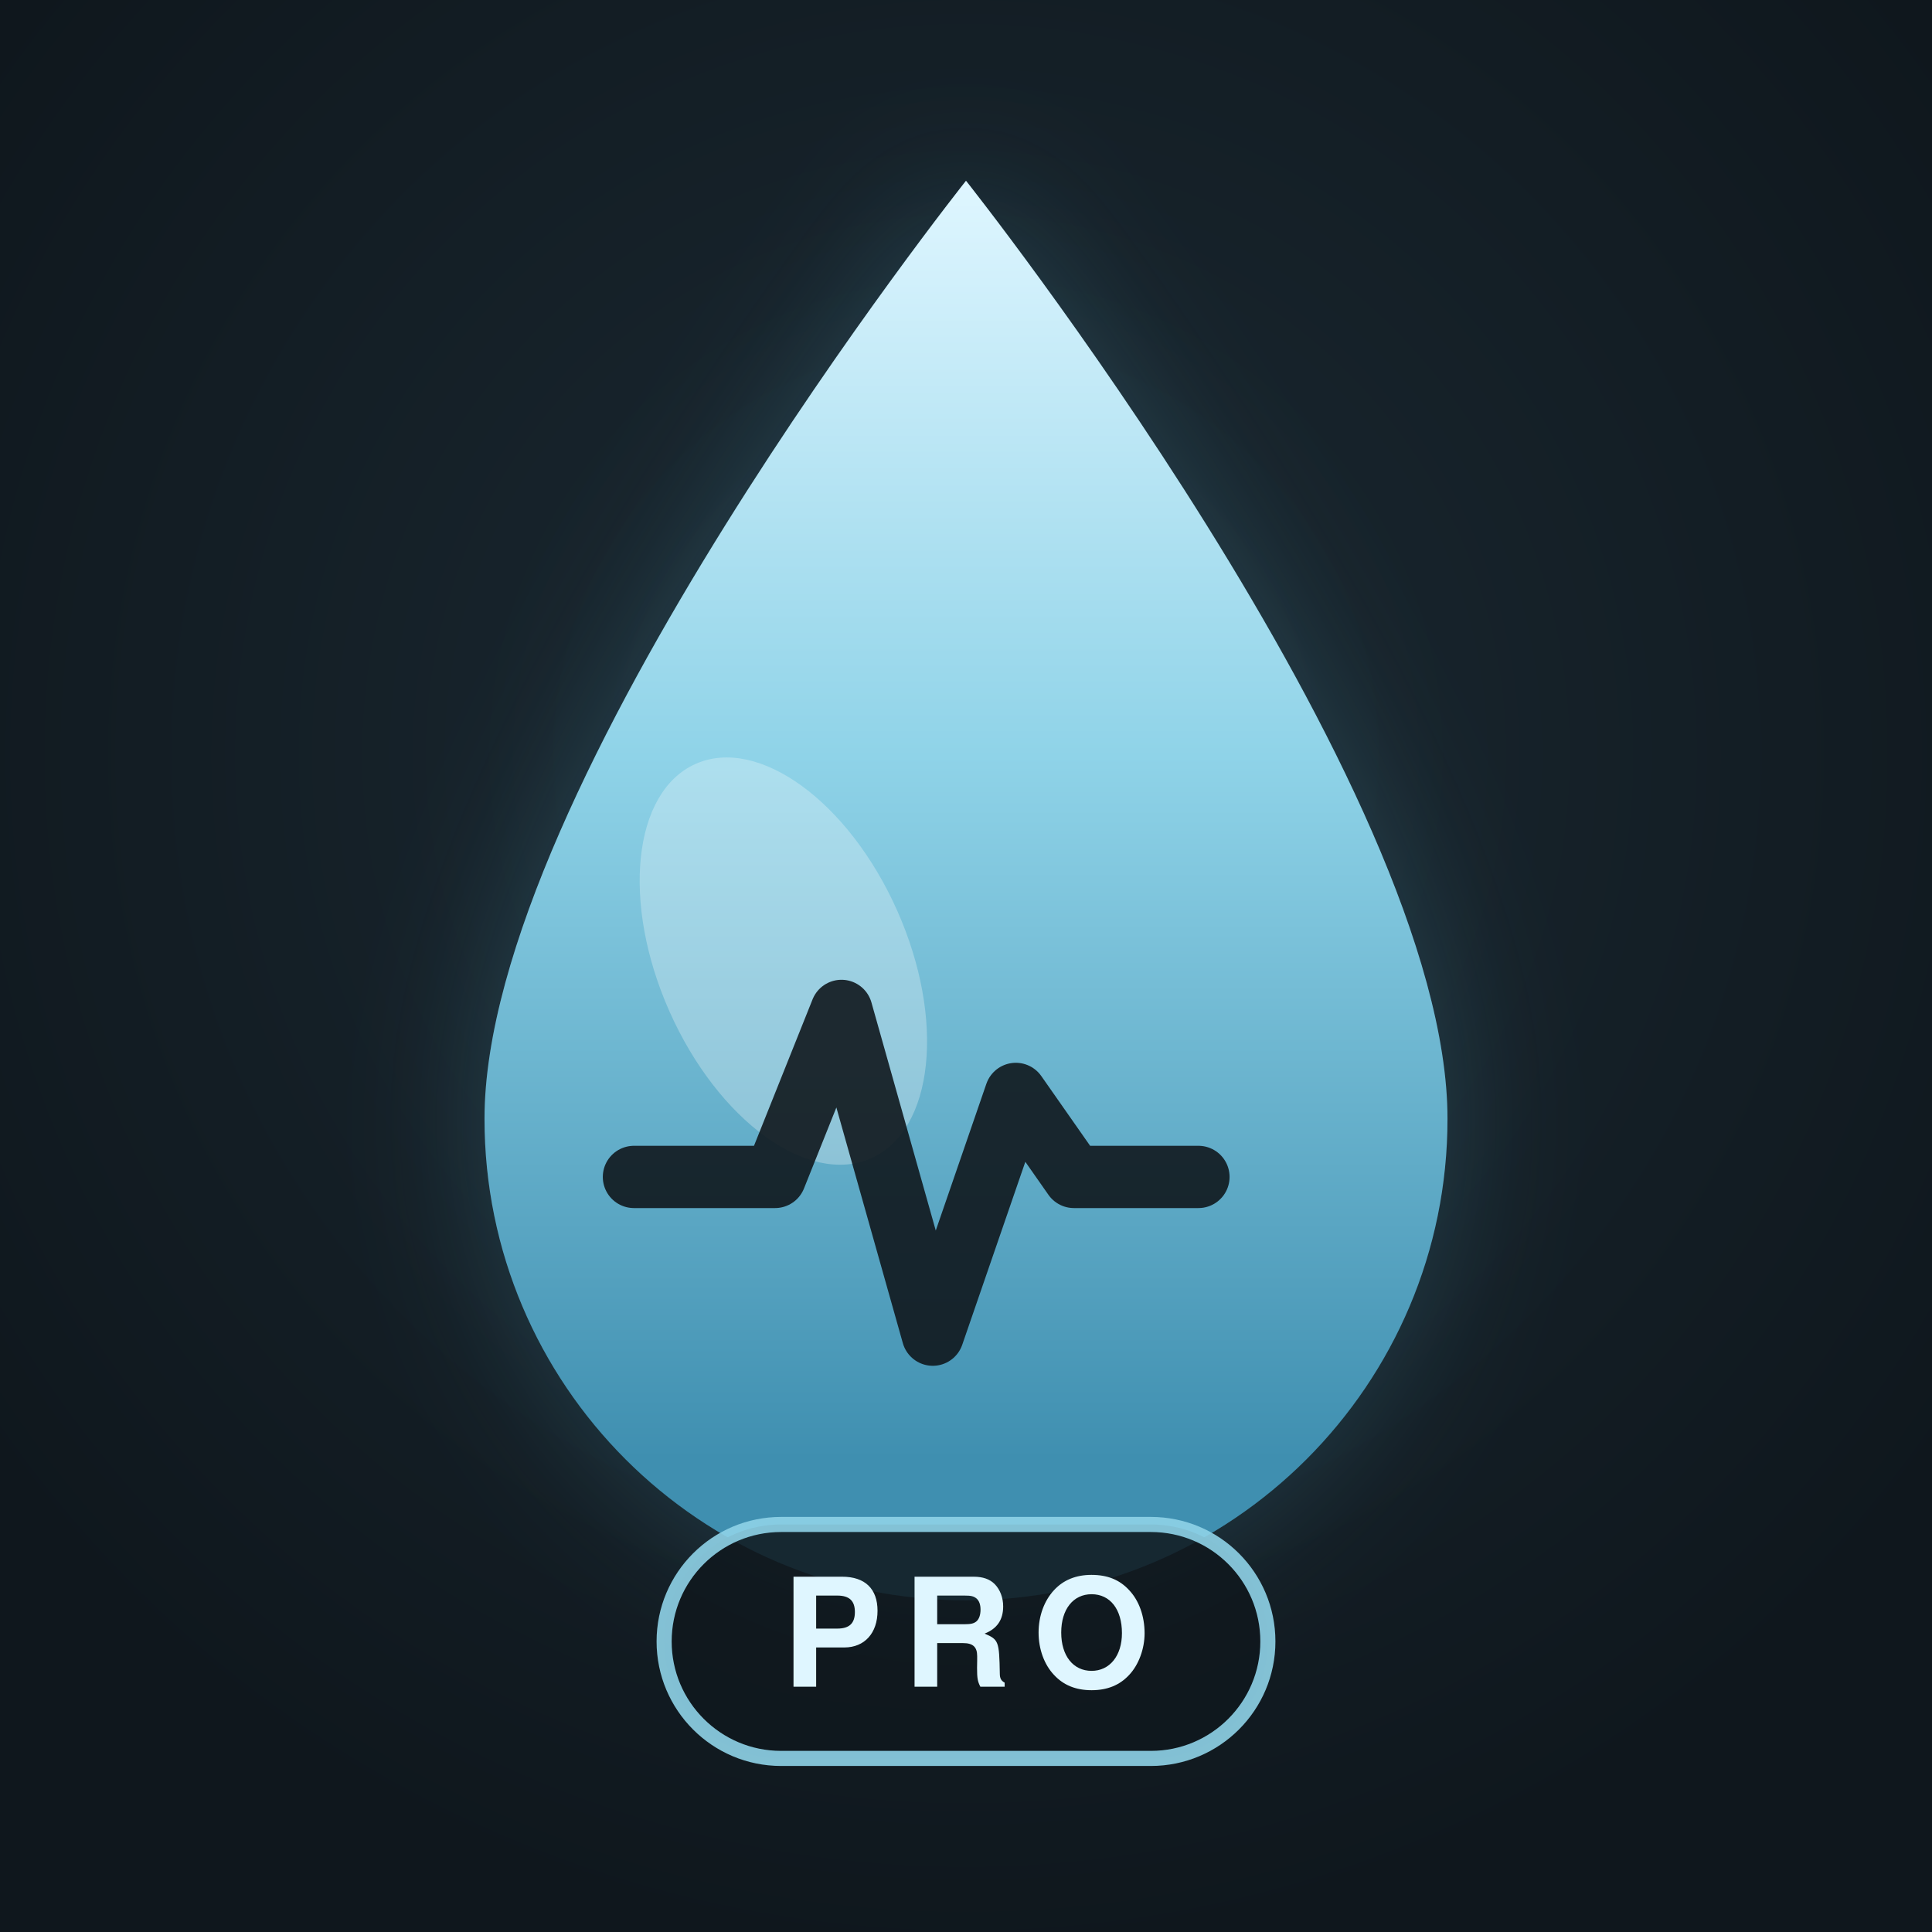
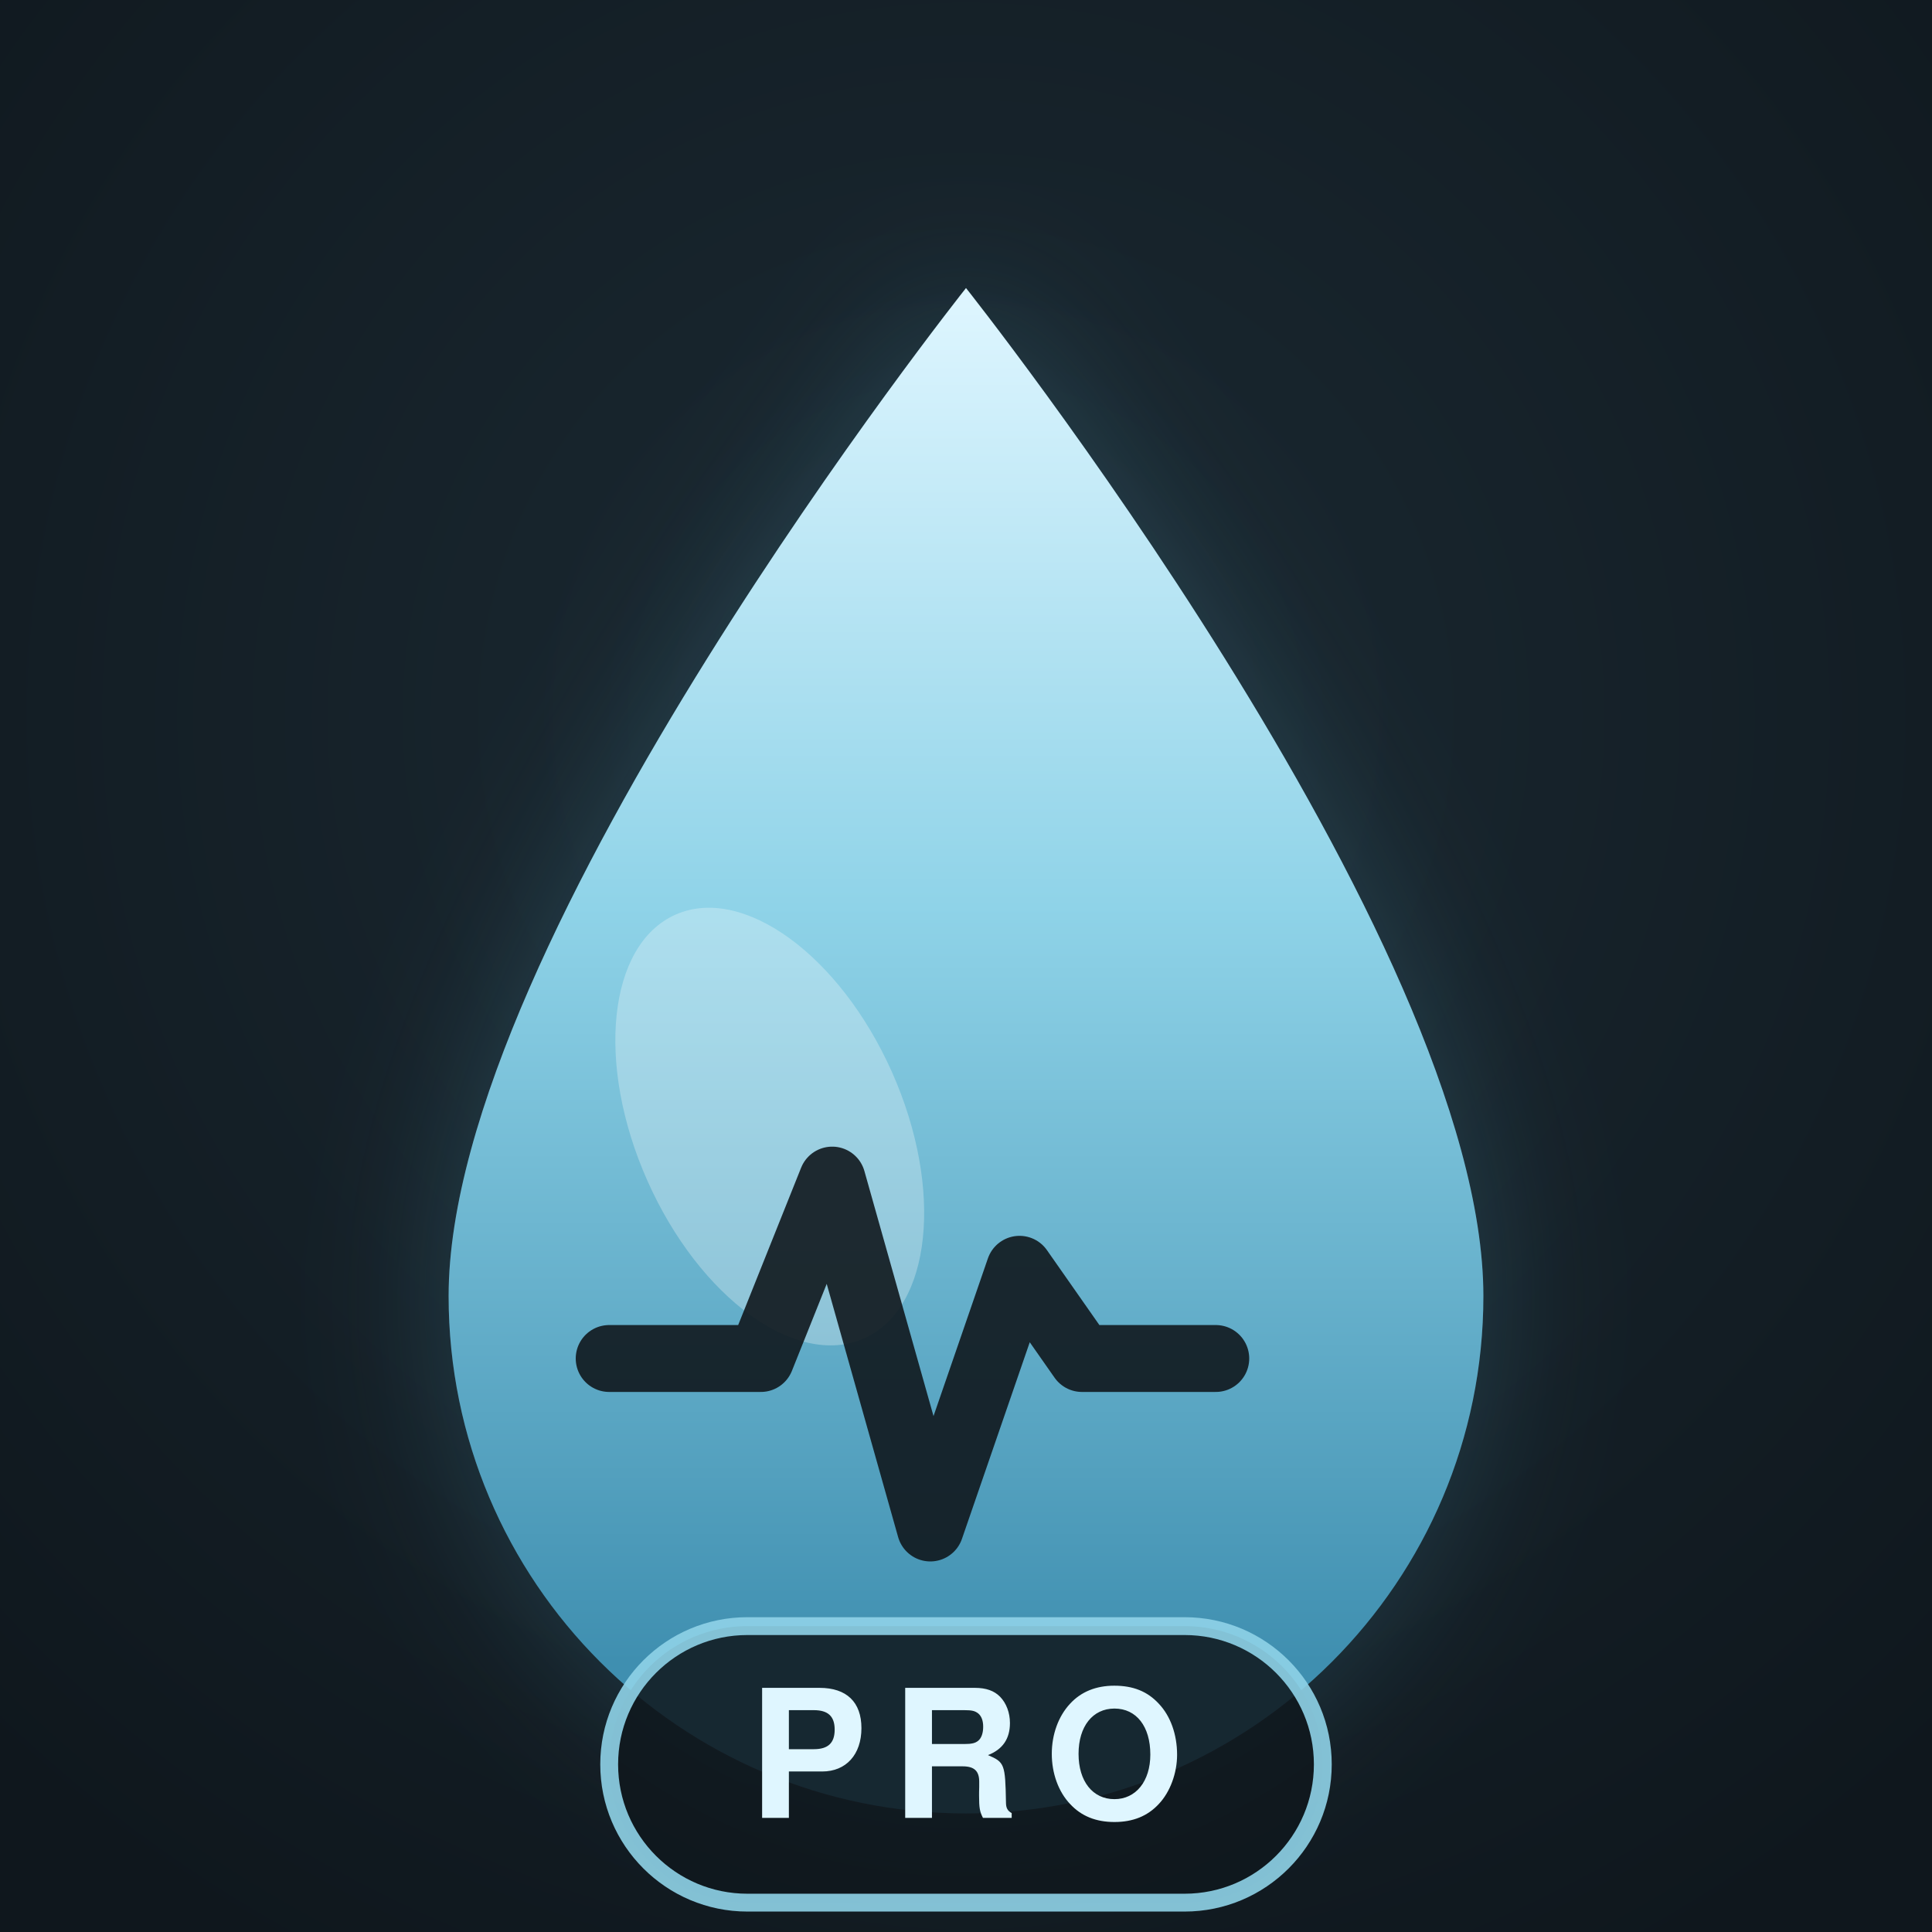
<svg xmlns="http://www.w3.org/2000/svg" width="1024" height="1024" viewBox="0 0 512 512">
  <defs>
    <linearGradient id="drop" x1="256" y1="104" x2="256" y2="412" gradientUnits="userSpaceOnUse">
      <stop offset="0" stop-color="#dff6ff" />
      <stop offset="0.45" stop-color="#8fd3e8" />
      <stop offset="1" stop-color="#3f8fb0" />
    </linearGradient>
    <radialGradient id="bg" cx="256" cy="200" r="320" gradientUnits="userSpaceOnUse">
      <stop offset="0" stop-color="#1b2a33" />
      <stop offset="1" stop-color="#0f171d" />
    </radialGradient>
    <filter id="glow" x="-40%" y="-40%" width="180%" height="180%">
      <feGaussianBlur stdDeviation="16" result="b" />
      <feMerge>
        <feMergeNode in="b" />
        <feMergeNode in="SourceGraphic" />
      </feMerge>
    </filter>
  </defs>
-   <rect width="512" height="512" fill="url(#bg)" />
-   <g transform="translate(256 236) scale(1.1) translate(-256 -275)">
-     <path d="M256 104 C256 104 372 250 372 330 a116 116 0 1 1 -232 0 C140 250 256 104 256 104 Z" fill="#5fb3cf" opacity="0.22" filter="url(#glow)" />
-     <path d="M256 104 C256 104 372 250 372 330 a116 116 0 1 1 -232 0 C140 250 256 104 256 104 Z" fill="url(#drop)" />
-     <ellipse cx="212" cy="292" rx="30" ry="52" fill="#ffffff" opacity="0.28" transform="rotate(-24 212 292)" />
-     <path d="M176 344 h34 l16 -40 l22 78 l20 -58 l14 20 h30" fill="none" stroke="#0f171d" stroke-width="15" stroke-linecap="round" stroke-linejoin="round" opacity="0.9" />
-   </g>
-   <g>
-     <rect x="176" y="404" width="160" height="62" rx="31" fill="#0f171d" opacity="0.86" />
-     <rect x="176" y="404" width="160" height="62" rx="31" fill="none" stroke="#8fd3e8" stroke-width="4" opacity="0.9" />
-     <text x="256" y="447" text-anchor="middle" font-family="Helvetica Neue, Helvetica, Arial, sans-serif" font-size="40" font-weight="700" letter-spacing="6" fill="#dff6ff">PRO</text>
+   <g transform="translate(256 256) scale(1.182) translate(-256 -256)">
+     <rect width="512" height="512" fill="url(#bg)" />
+     <g>
+       <path d="M256 104 C256 104 372 250 372 330 a116 116 0 1 1 -232 0 C140 250 256 104 256 104 Z" fill="#5fb3cf" opacity="0.22" filter="url(#glow)" />
+       <path d="M256 104 C256 104 372 250 372 330 a116 116 0 1 1 -232 0 C140 250 256 104 256 104 Z" fill="url(#drop)" />
+       <ellipse cx="212" cy="292" rx="30" ry="52" fill="#ffffff" opacity="0.28" transform="rotate(-24 212 292)" />
+       <path d="M176 344 h34 l16 -40 l22 78 l20 -58 l14 20 h30" fill="none" stroke="#0f171d" stroke-width="15" stroke-linecap="round" stroke-linejoin="round" opacity="0.9" />
+     </g>
+     <g>
+       <rect x="176" y="404" width="160" height="62" rx="31" fill="#0f171d" opacity="0.86" />
+       <rect x="176" y="404" width="160" height="62" rx="31" fill="none" stroke="#8fd3e8" stroke-width="4" opacity="0.9" />
+       <text x="256" y="447" text-anchor="middle" font-family="Helvetica Neue, Helvetica, Arial, sans-serif" font-size="40" font-weight="700" letter-spacing="6" fill="#dff6ff">PRO</text>
+     </g>
  </g>
</svg>
